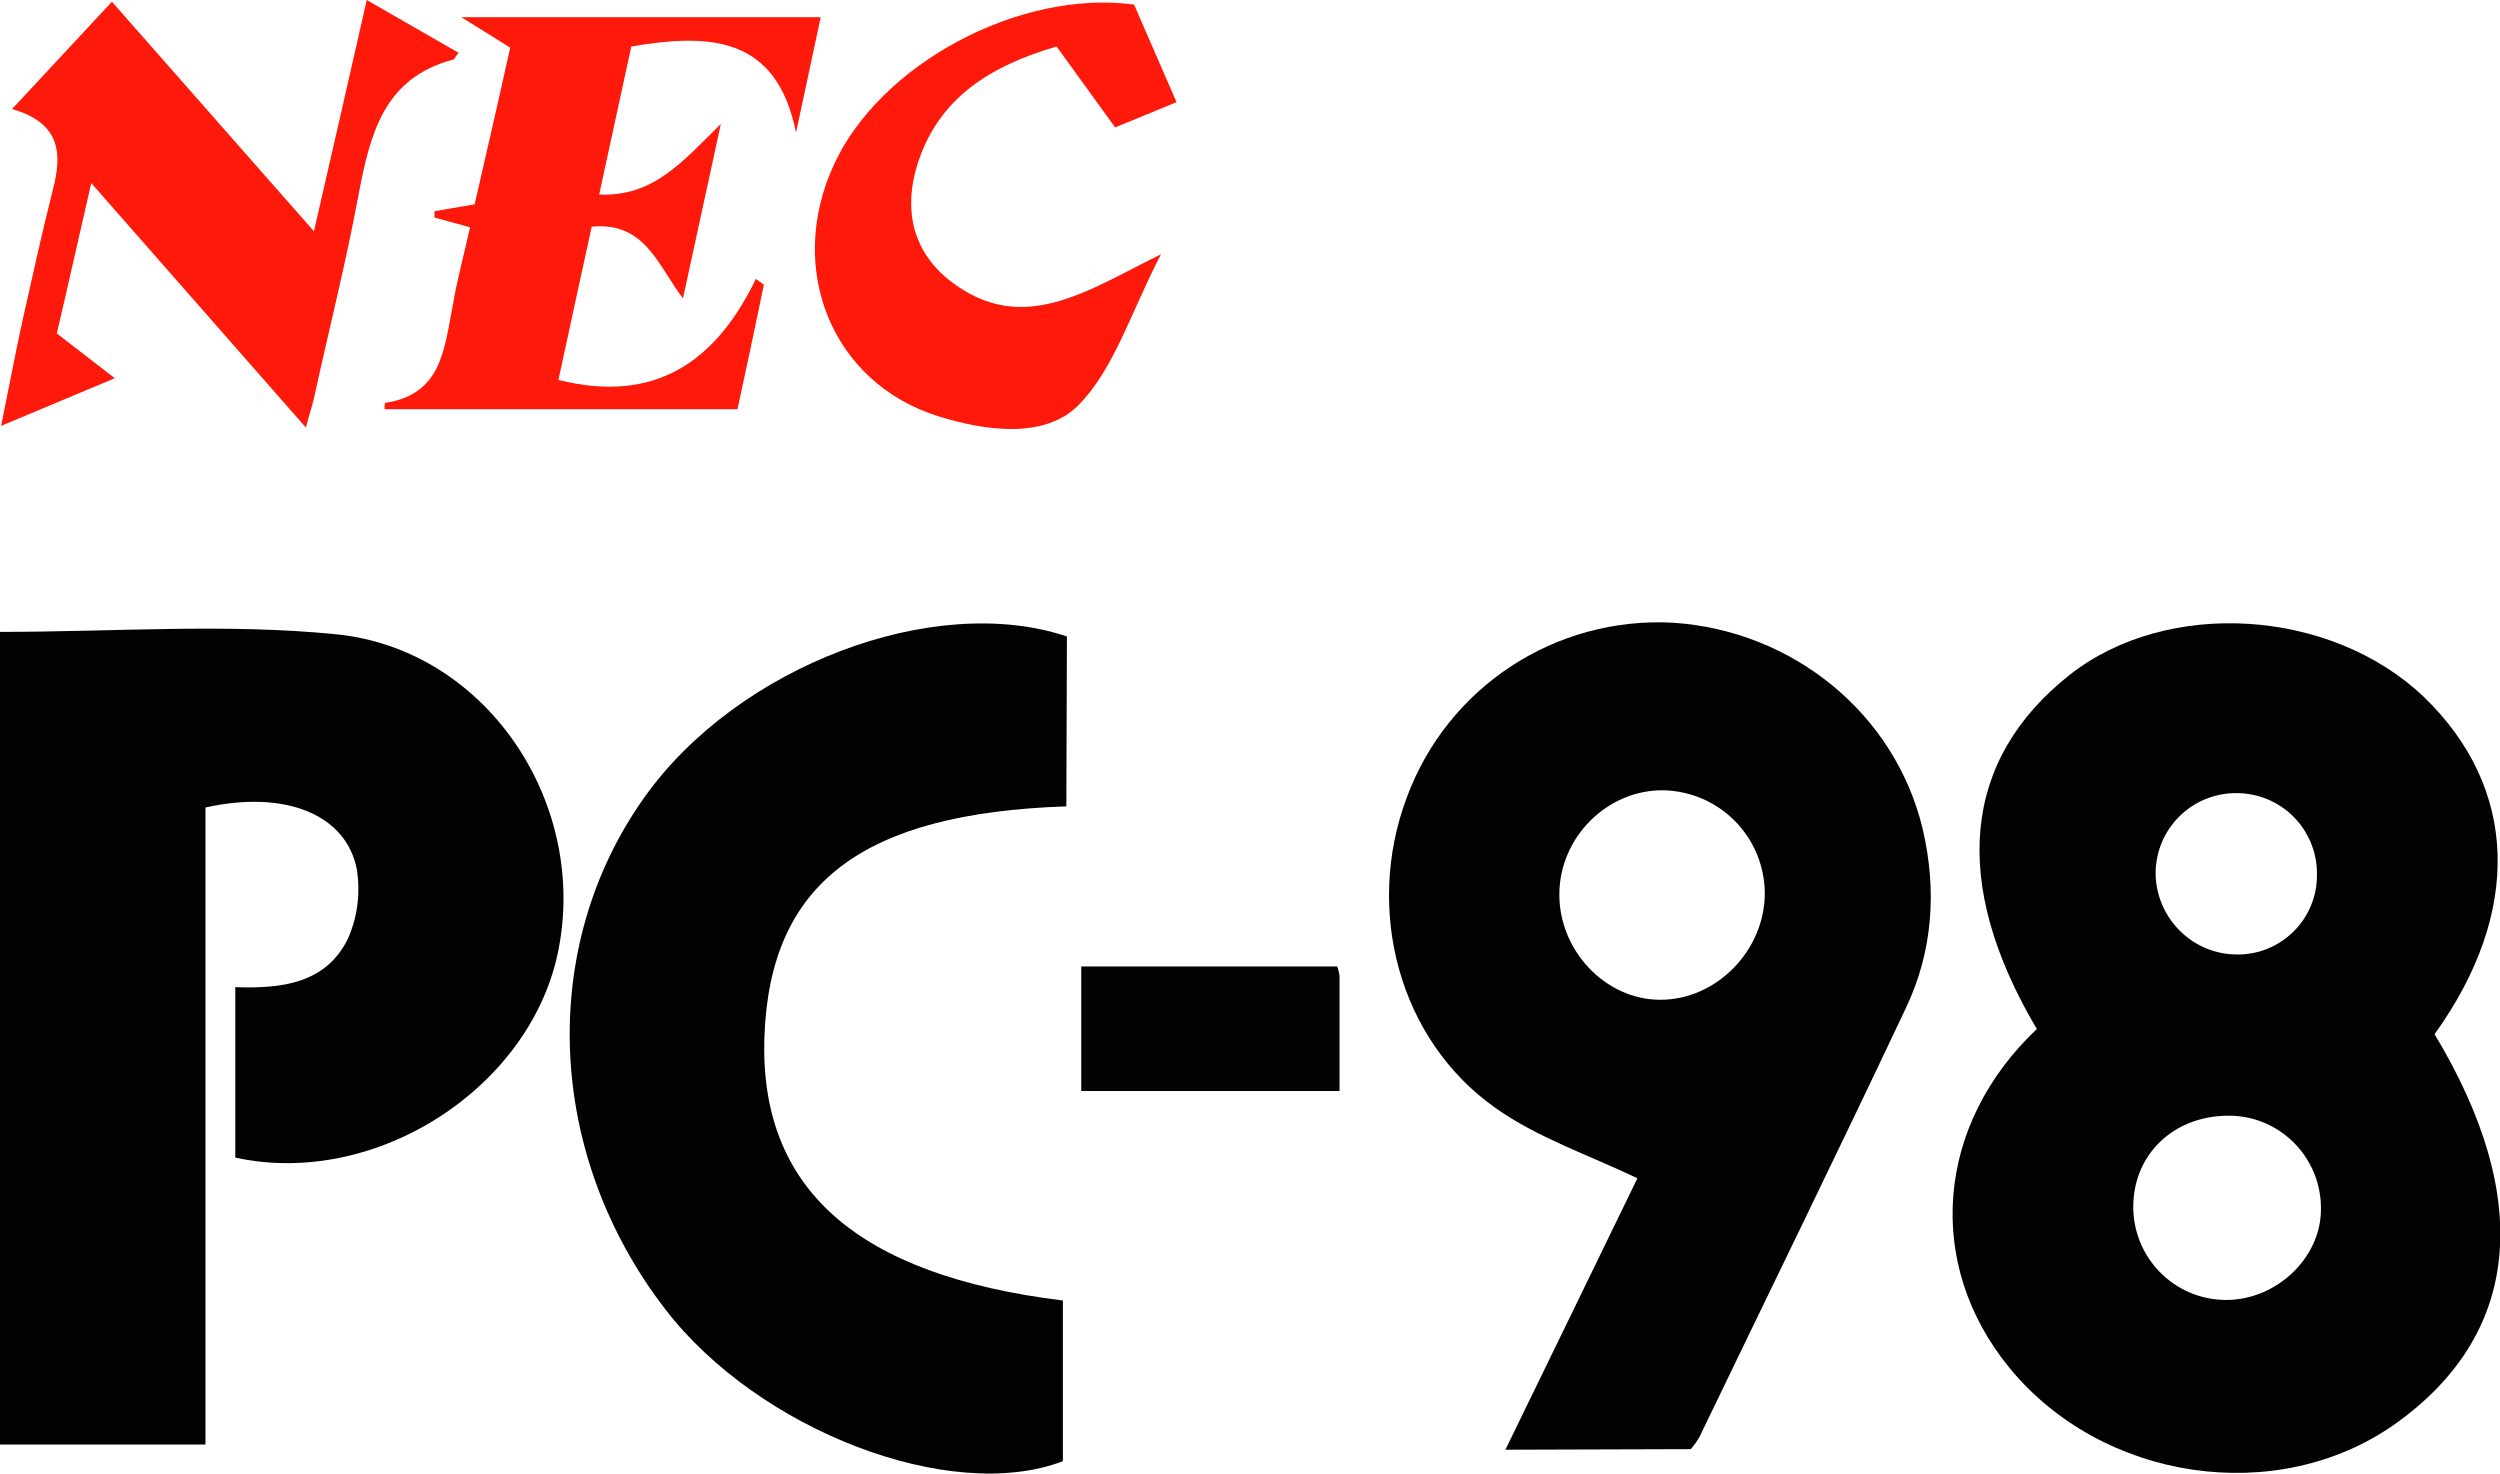
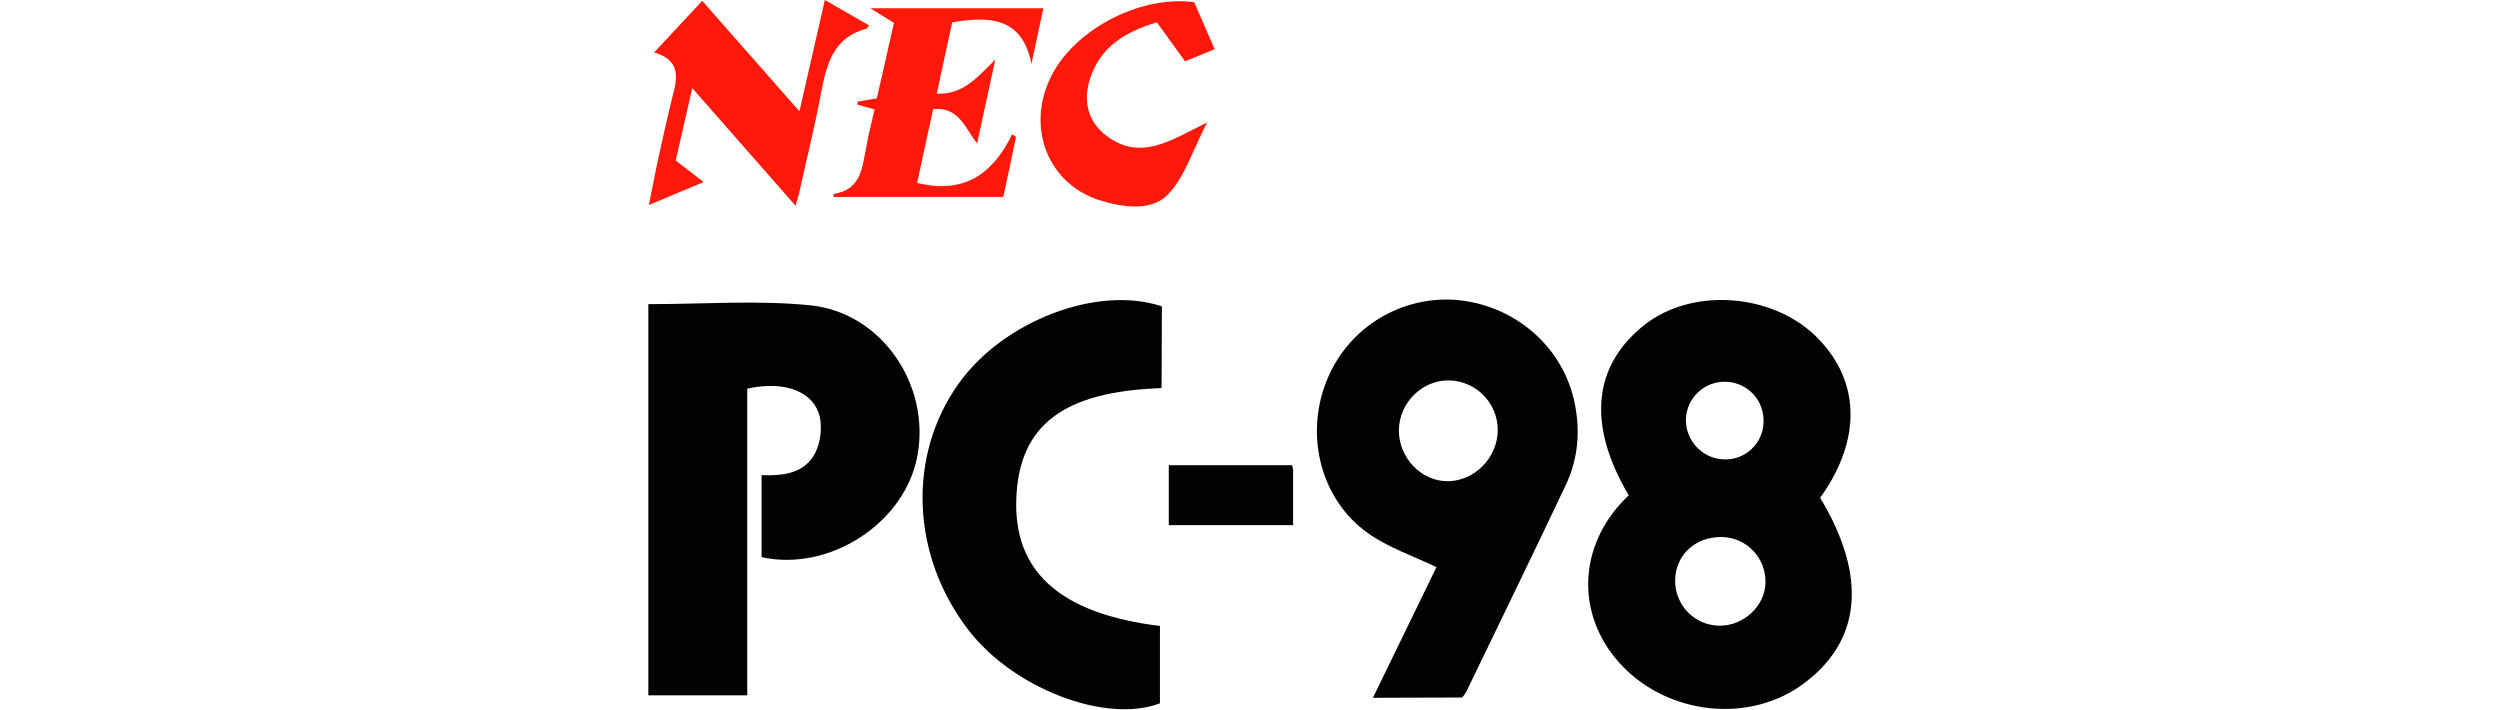
- <svg xmlns="http://www.w3.org/2000/svg" version="1.1" id="Layer_1" x="0px" y="0px" width="435.6px" height="256.7px" viewBox="0 0 435.6 256.7" style="enable-background:new 0 0 435.6 256.7;" xml:space="preserve">
-   <style type="text/css">
- 	.st0{fill:#020202;}
- 	.st1{fill:#FE190A;}
- </style>
-   <path class="st0" d="M354.9,179.3c-15.1-25.5-13-46.9,5.7-61.7c17-13.4,45.5-11.6,61.7,3.8c16.5,15.9,17.2,37.5,1.9,58.8  c17.4,28.9,14.9,52.5-7,68c-20.5,14.4-50.9,9.9-67.1-9.9C335.3,220.2,337.3,195.9,354.9,179.3z M388.1,194.4  c-9.4,0.1-16.3,6.7-16.4,15.7c-0.1,8.9,7,16.3,16,16.4c0.1,0,0.3,0,0.4,0c8.6-0.1,16.2-7.3,16.3-15.6c0.2-8.9-6.8-16.3-15.7-16.5  C388.5,194.4,388.3,194.4,388.1,194.4z M403.7,152.8c0.3-7.8-5.7-14.3-13.5-14.6s-14.3,5.7-14.6,13.5l0,0c-0.2,7.8,6,14.4,13.8,14.6  c7.6,0.3,14.1-5.7,14.3-13.4C403.7,152.9,403.7,152.9,403.7,152.8L403.7,152.8z" />
-   <path class="st0" d="M0,110.1c19.9,0,39.3-1.5,58.4,0.4c26,2.5,43.8,28.8,39,54.5C93,189.2,65.7,207.1,41,201.7V172  c8.2,0.3,15.8-0.7,19.6-8.4c1.7-3.8,2.2-7.9,1.6-12c-1.8-9.7-12.5-14-26.4-10.9v111H0V110.1z" />
-   <path class="st0" d="M262.3,252.6c8.1-16.6,15.8-32.5,23-47.3c-8.6-4.1-17.5-7.1-24.8-12.3c-16.8-11.9-22.7-34.5-15.4-54  c7.1-19.3,25.9-31.6,46.4-30.5c21,1.4,38.7,15.9,43.5,35.9c2.5,10.7,1.8,21.3-2.9,31.2c-11.8,25-24,49.9-36,74.8  c-0.4,0.7-0.9,1.4-1.5,2.1L262.3,252.6z M289.3,174.2c9.8,0,18.2-8.6,18.2-18.6c-0.1-9.8-7.9-17.7-17.7-17.9  c-9.7-0.1-18,8.1-18.1,18S279.7,174.2,289.3,174.2z" />
-   <path class="st0" d="M185.8,140.5c-35.6,1.2-51.6,13.4-52.6,40s16.1,41.7,52,46.1v28c-19.6,7.5-53.1-5.4-69.3-26.5  c-20.8-27-22.2-63.1-3.6-89.2c16.2-22.8,50.4-35.8,73.6-28L185.8,140.5z" />
-   <path class="st1" d="M15.9,31.9c-2.2,9.5-4,17.7-6,26.2L20,65.9L0.2,74.2C1.6,67.3,2.7,61.4,4,55.5c1.7-7.5,3.3-14.9,5.2-22.4  c1.7-6.4,1.3-11.7-7.1-14.1L19.5,0.3l35.2,40c3.2-13.9,6.1-26.6,9.2-40.3l16,9.2c-0.6,0.7-0.7,1.2-1,1.2  c-12,3.2-14.4,12.9-16.4,23.4c-2.2,11.9-5.2,23.7-7.8,35.6c-0.3,1.4-0.8,2.7-1.4,5.1L15.9,31.9z" />
-   <path class="st1" d="M81.9,39.6l-6.2-1.7v-1.1l7-1.2c2-8.7,4.1-17.8,6.2-27.3l-8.5-5.3H143c-1.5,7-2.9,13.6-4.3,20.1  C135.3,6.2,123.6,5.8,110,8.1c-1.8,8.4-3.7,16.9-5.6,25.8c9.4,0.4,14.4-5.6,21.2-12.3c-2.4,11.1-4.4,20.3-6.6,30.4  c-4.4-5.8-6.6-13.4-15.9-12.5c-2,9.1-3.9,17.9-5.8,26.7c16.8,4.2,27.4-3.1,34.4-17.6l1.4,1c-1.5,7.2-3,14.4-4.6,21.7H67  c0-0.4,0-0.7,0.1-1.1c10-1.5,10.3-9.6,11.8-17C79.6,48.9,80.8,44.6,81.9,39.6z" />
-   <path class="st1" d="M197.6,0.8l7.4,17l-10.7,4.4L184.1,8.1c-11.3,3.3-20.5,8.8-24.2,20.4c-2.5,7.8-1,15.2,5.6,20.4  c12.6,9.8,23.8,1.8,36.8-4.6c-5.2,9.9-8.1,20-14.5,26.4c-5.9,5.8-16.1,4.4-24.4,1.8c-18.4-5.8-26.5-25.6-18.1-43.8  C153.3,11.2,177.6-1.9,197.6,0.8z" />
-   <path class="st0" d="M233,168.4c0.2,0.5,0.3,1.1,0.4,1.6c0,6.6,0,13.3,0,20.1h-45v-21.7H233z" />
+ <svg xmlns="http://www.w3.org/2000/svg" version="1.2" baseProfile="tiny" id="Layer_1" x="0px" y="0px" viewBox="0 0 905 256.7" overflow="visible" xml:space="preserve">
+   <g>
+     <path fill="#020202" d="M658.9,180.2c15.3-21.3,14.6-42.9-1.9-58.8c-16.2-15.4-44.7-17.2-61.7-3.8c-18.7,14.8-20.8,36.2-5.7,61.7   c-17.6,16.6-19.6,40.9-4.8,59c16.2,19.8,46.6,24.3,67.1,9.9C673.8,232.7,676.3,209.1,658.9,180.2z M624.9,138.2   c7.8,0.3,13.8,6.8,13.5,14.6c0,0.1,0,0.1,0,0.1c-0.2,7.7-6.7,13.7-14.3,13.4c-7.8-0.2-14-6.8-13.8-14.6   C610.6,143.9,617.1,137.9,624.9,138.2z M622.8,226.5c-0.1,0-0.3,0-0.4,0c-9-0.1-16.1-7.5-16-16.4c0.1-9,7-15.6,16.4-15.7   c0.2,0,0.4,0,0.6,0c8.9,0.2,15.9,7.6,15.7,16.5C639,219.2,631.4,226.4,622.8,226.5z" />
+     <path fill="#020202" d="M234.7,110.1c19.9,0,39.3-1.5,58.4,0.4c26,2.5,43.8,28.8,39,54.5c-4.4,24.2-31.7,42.1-56.4,36.7V172   c8.2,0.3,15.8-0.7,19.6-8.4c1.7-3.8,2.2-7.9,1.6-12c-1.8-9.7-12.5-14-26.4-10.9v111h-35.8L234.7,110.1L234.7,110.1z" />
+     <path fill="#020202" d="M569.7,144.4c-4.8-20-22.5-34.5-43.5-35.9c-20.5-1.1-39.3,11.2-46.4,30.5c-7.3,19.5-1.4,42.1,15.4,54   c7.3,5.2,16.2,8.2,24.8,12.3c-7.2,14.8-14.9,30.7-23,47.3l32.3-0.1c0.6-0.7,1.1-1.4,1.5-2.1c12-24.9,24.2-49.8,36-74.8   C571.5,165.7,572.2,155.1,569.7,144.4z M524,174.2c-9.6,0-17.7-8.6-17.6-18.5s8.4-18.1,18.1-18c9.8,0.2,17.6,8.1,17.7,17.9   C542.2,165.6,533.8,174.2,524,174.2z" />
+     <path fill="#020202" d="M420.5,140.5c-35.6,1.2-51.6,13.4-52.6,40s16.1,41.7,52,46.1v28c-19.6,7.5-53.1-5.4-69.3-26.5   c-20.8-27-22.2-63.1-3.6-89.2c16.2-22.8,50.4-35.8,73.6-28L420.5,140.5z" />
+     <path fill="#FE190A" d="M250.6,31.9c-2.2,9.5-4,17.7-6,26.2l10.1,7.8l-19.8,8.3c1.4-6.9,2.5-12.8,3.8-18.7   c1.7-7.5,3.3-14.9,5.2-22.4c1.7-6.4,1.3-11.7-7.1-14.1l17.4-18.7l35.2,40c3.2-13.9,6.1-26.6,9.2-40.3l16,9.2   c-0.6,0.7-0.7,1.2-1,1.2c-12,3.2-14.4,12.9-16.4,23.4c-2.2,11.9-5.2,23.7-7.8,35.6c-0.3,1.4-0.8,2.7-1.4,5.1L250.6,31.9z" />
+     <path fill="#FE190A" d="M316.6,39.6l-6.2-1.7v-1.1l7-1.2c2-8.7,4.1-17.8,6.2-27.3L315.1,3h62.6c-1.5,7-2.9,13.6-4.3,20.1   c-3.4-16.9-15.1-17.3-28.7-15c-1.8,8.4-3.7,16.9-5.6,25.8c9.4,0.4,14.4-5.6,21.2-12.3c-2.4,11.1-4.4,20.3-6.6,30.4   c-4.4-5.8-6.6-13.4-15.9-12.5c-2,9.1-3.9,17.9-5.8,26.7c16.8,4.2,27.4-3.1,34.4-17.6l1.4,1c-1.5,7.2-3,14.4-4.6,21.7h-61.5   c0-0.4,0-0.7,0.1-1.1c10-1.5,10.3-9.6,11.8-17C314.3,48.9,315.5,44.6,316.6,39.6z" />
+     <path fill="#FE190A" d="M432.3,0.8l7.4,17L429,22.2L418.8,8.1c-11.3,3.3-20.5,8.8-24.2,20.4c-2.5,7.8-1,15.2,5.6,20.4   c12.6,9.8,23.8,1.8,36.8-4.6c-5.2,9.9-8.1,20-14.5,26.4c-5.9,5.8-16.1,4.4-24.4,1.8c-18.4-5.8-26.5-25.6-18.1-43.8   C388,11.2,412.3-1.9,432.3,0.8z" />
+     <path fill="#020202" d="M467.7,168.4c0.2,0.5,0.3,1.1,0.4,1.6c0,6.6,0,13.3,0,20.1h-45v-21.7L467.7,168.4L467.7,168.4z" />
+   </g>
</svg>
